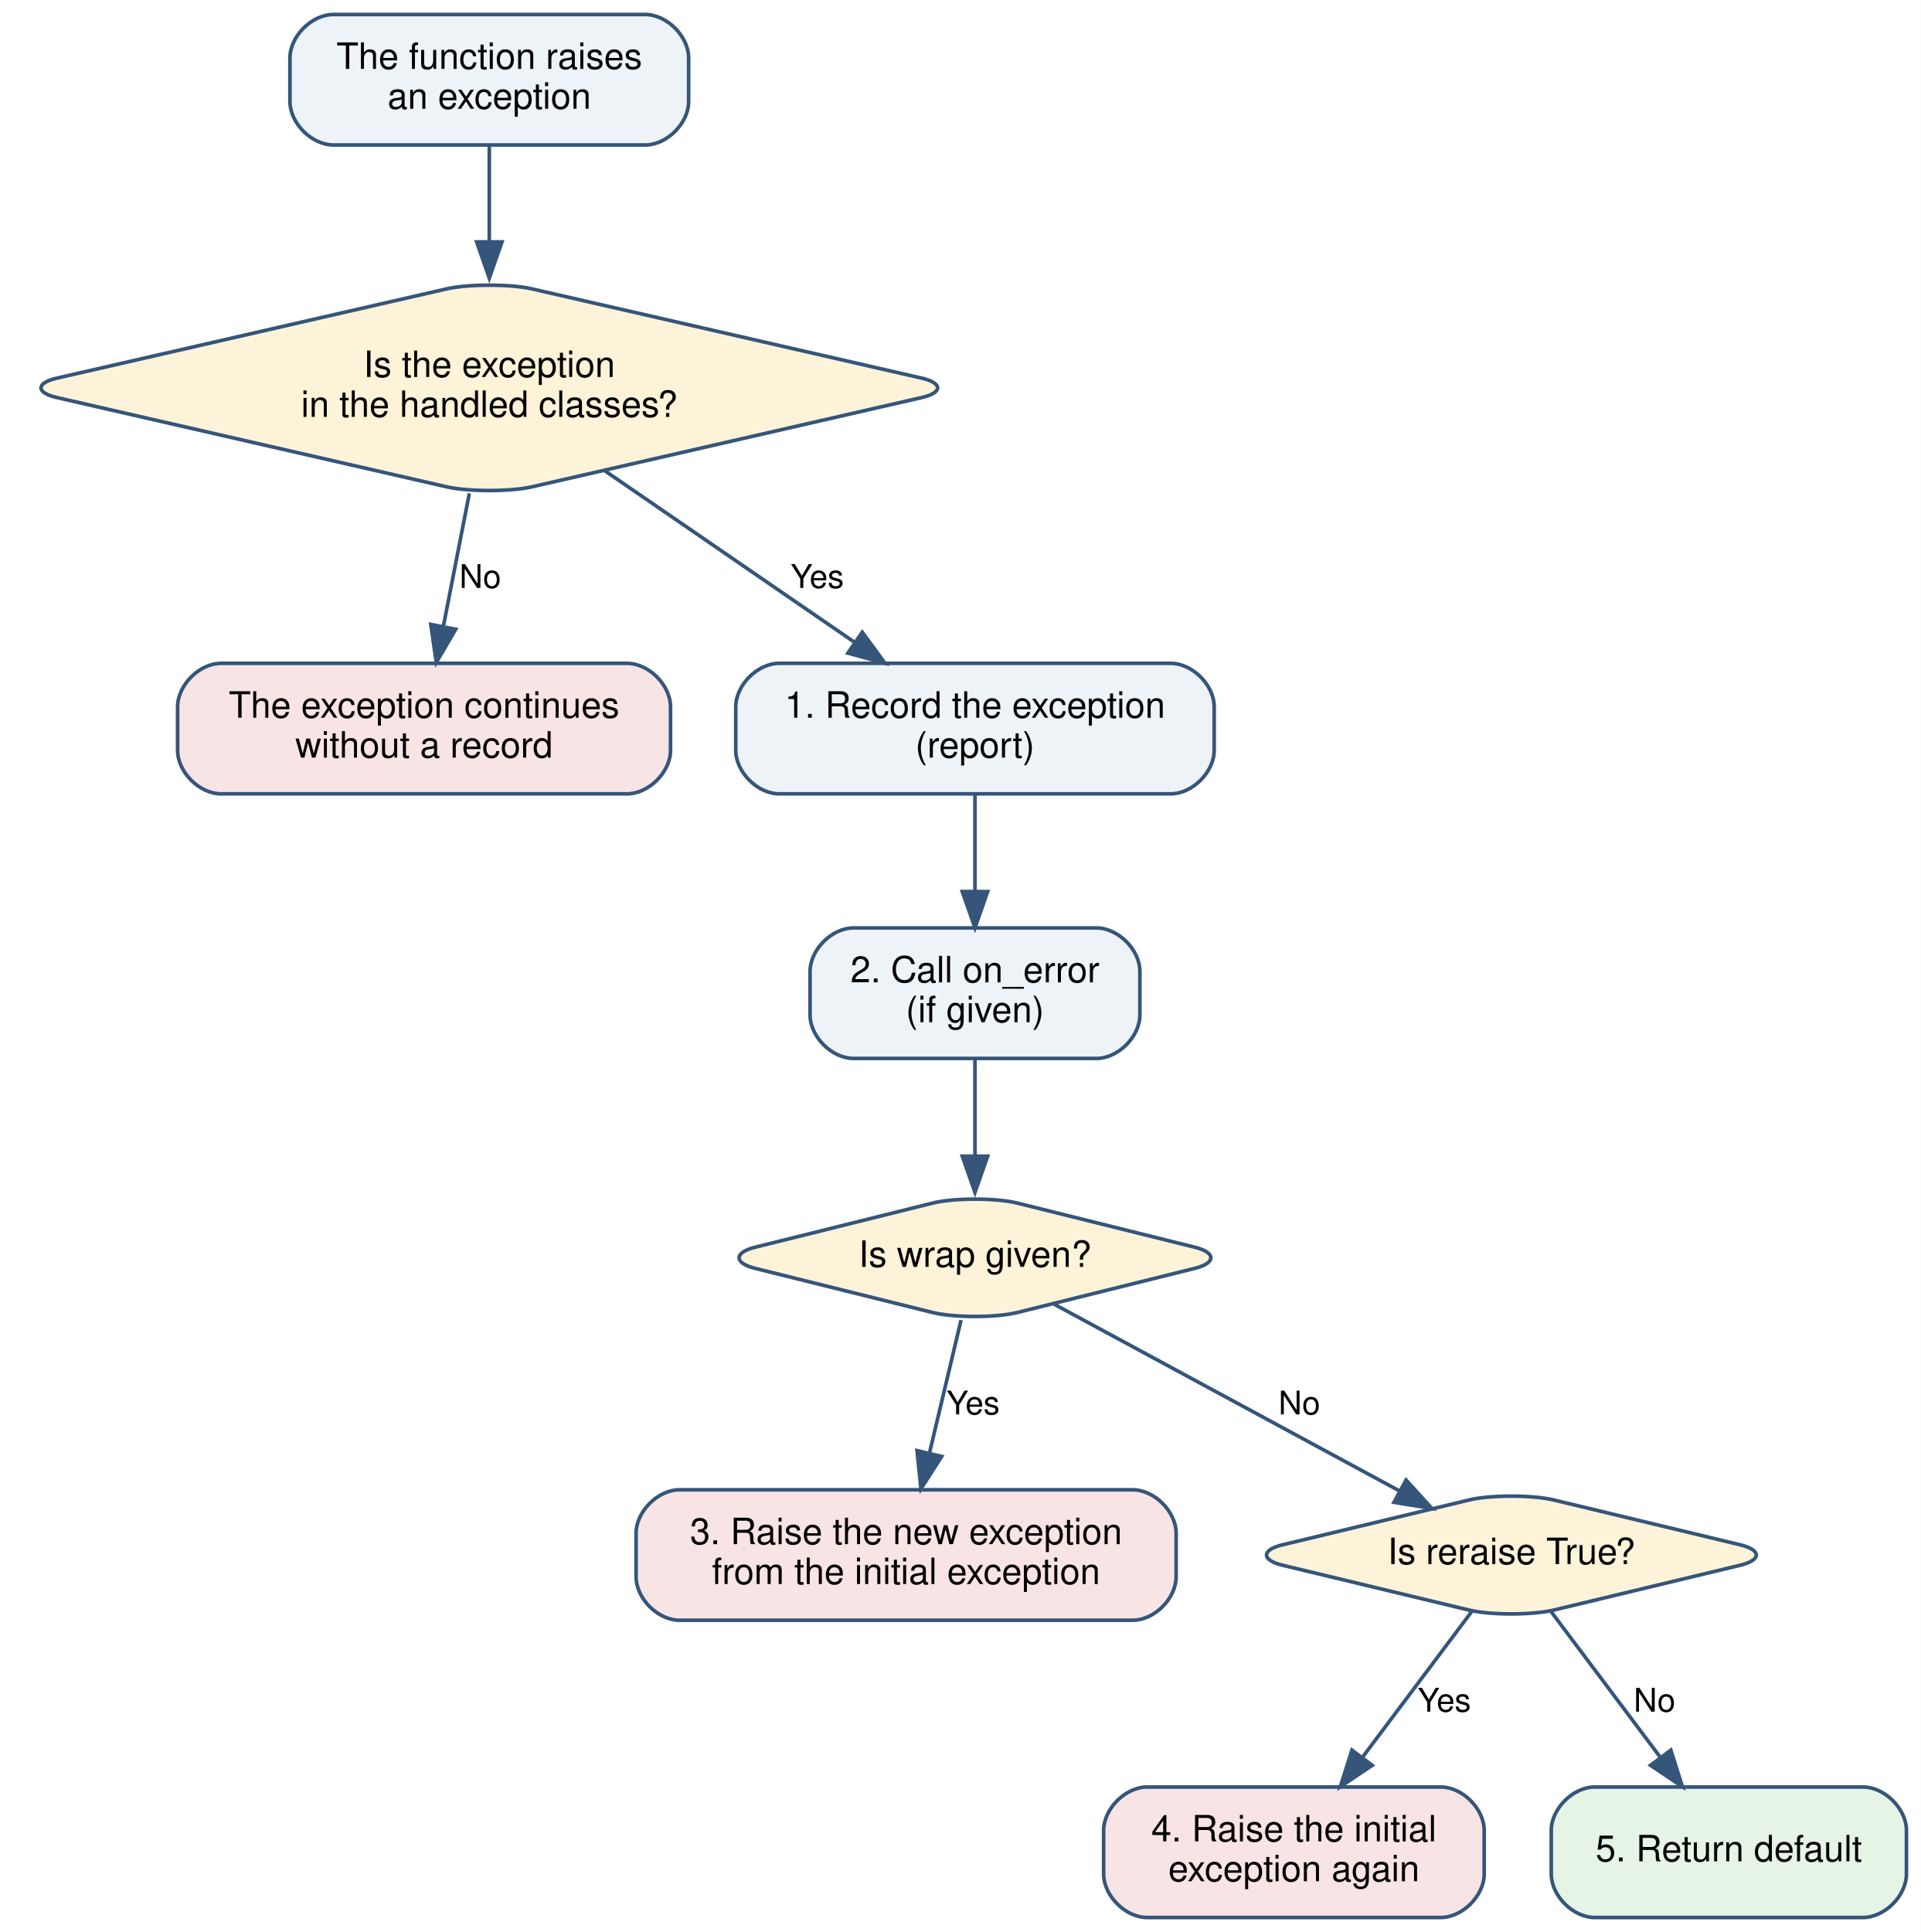
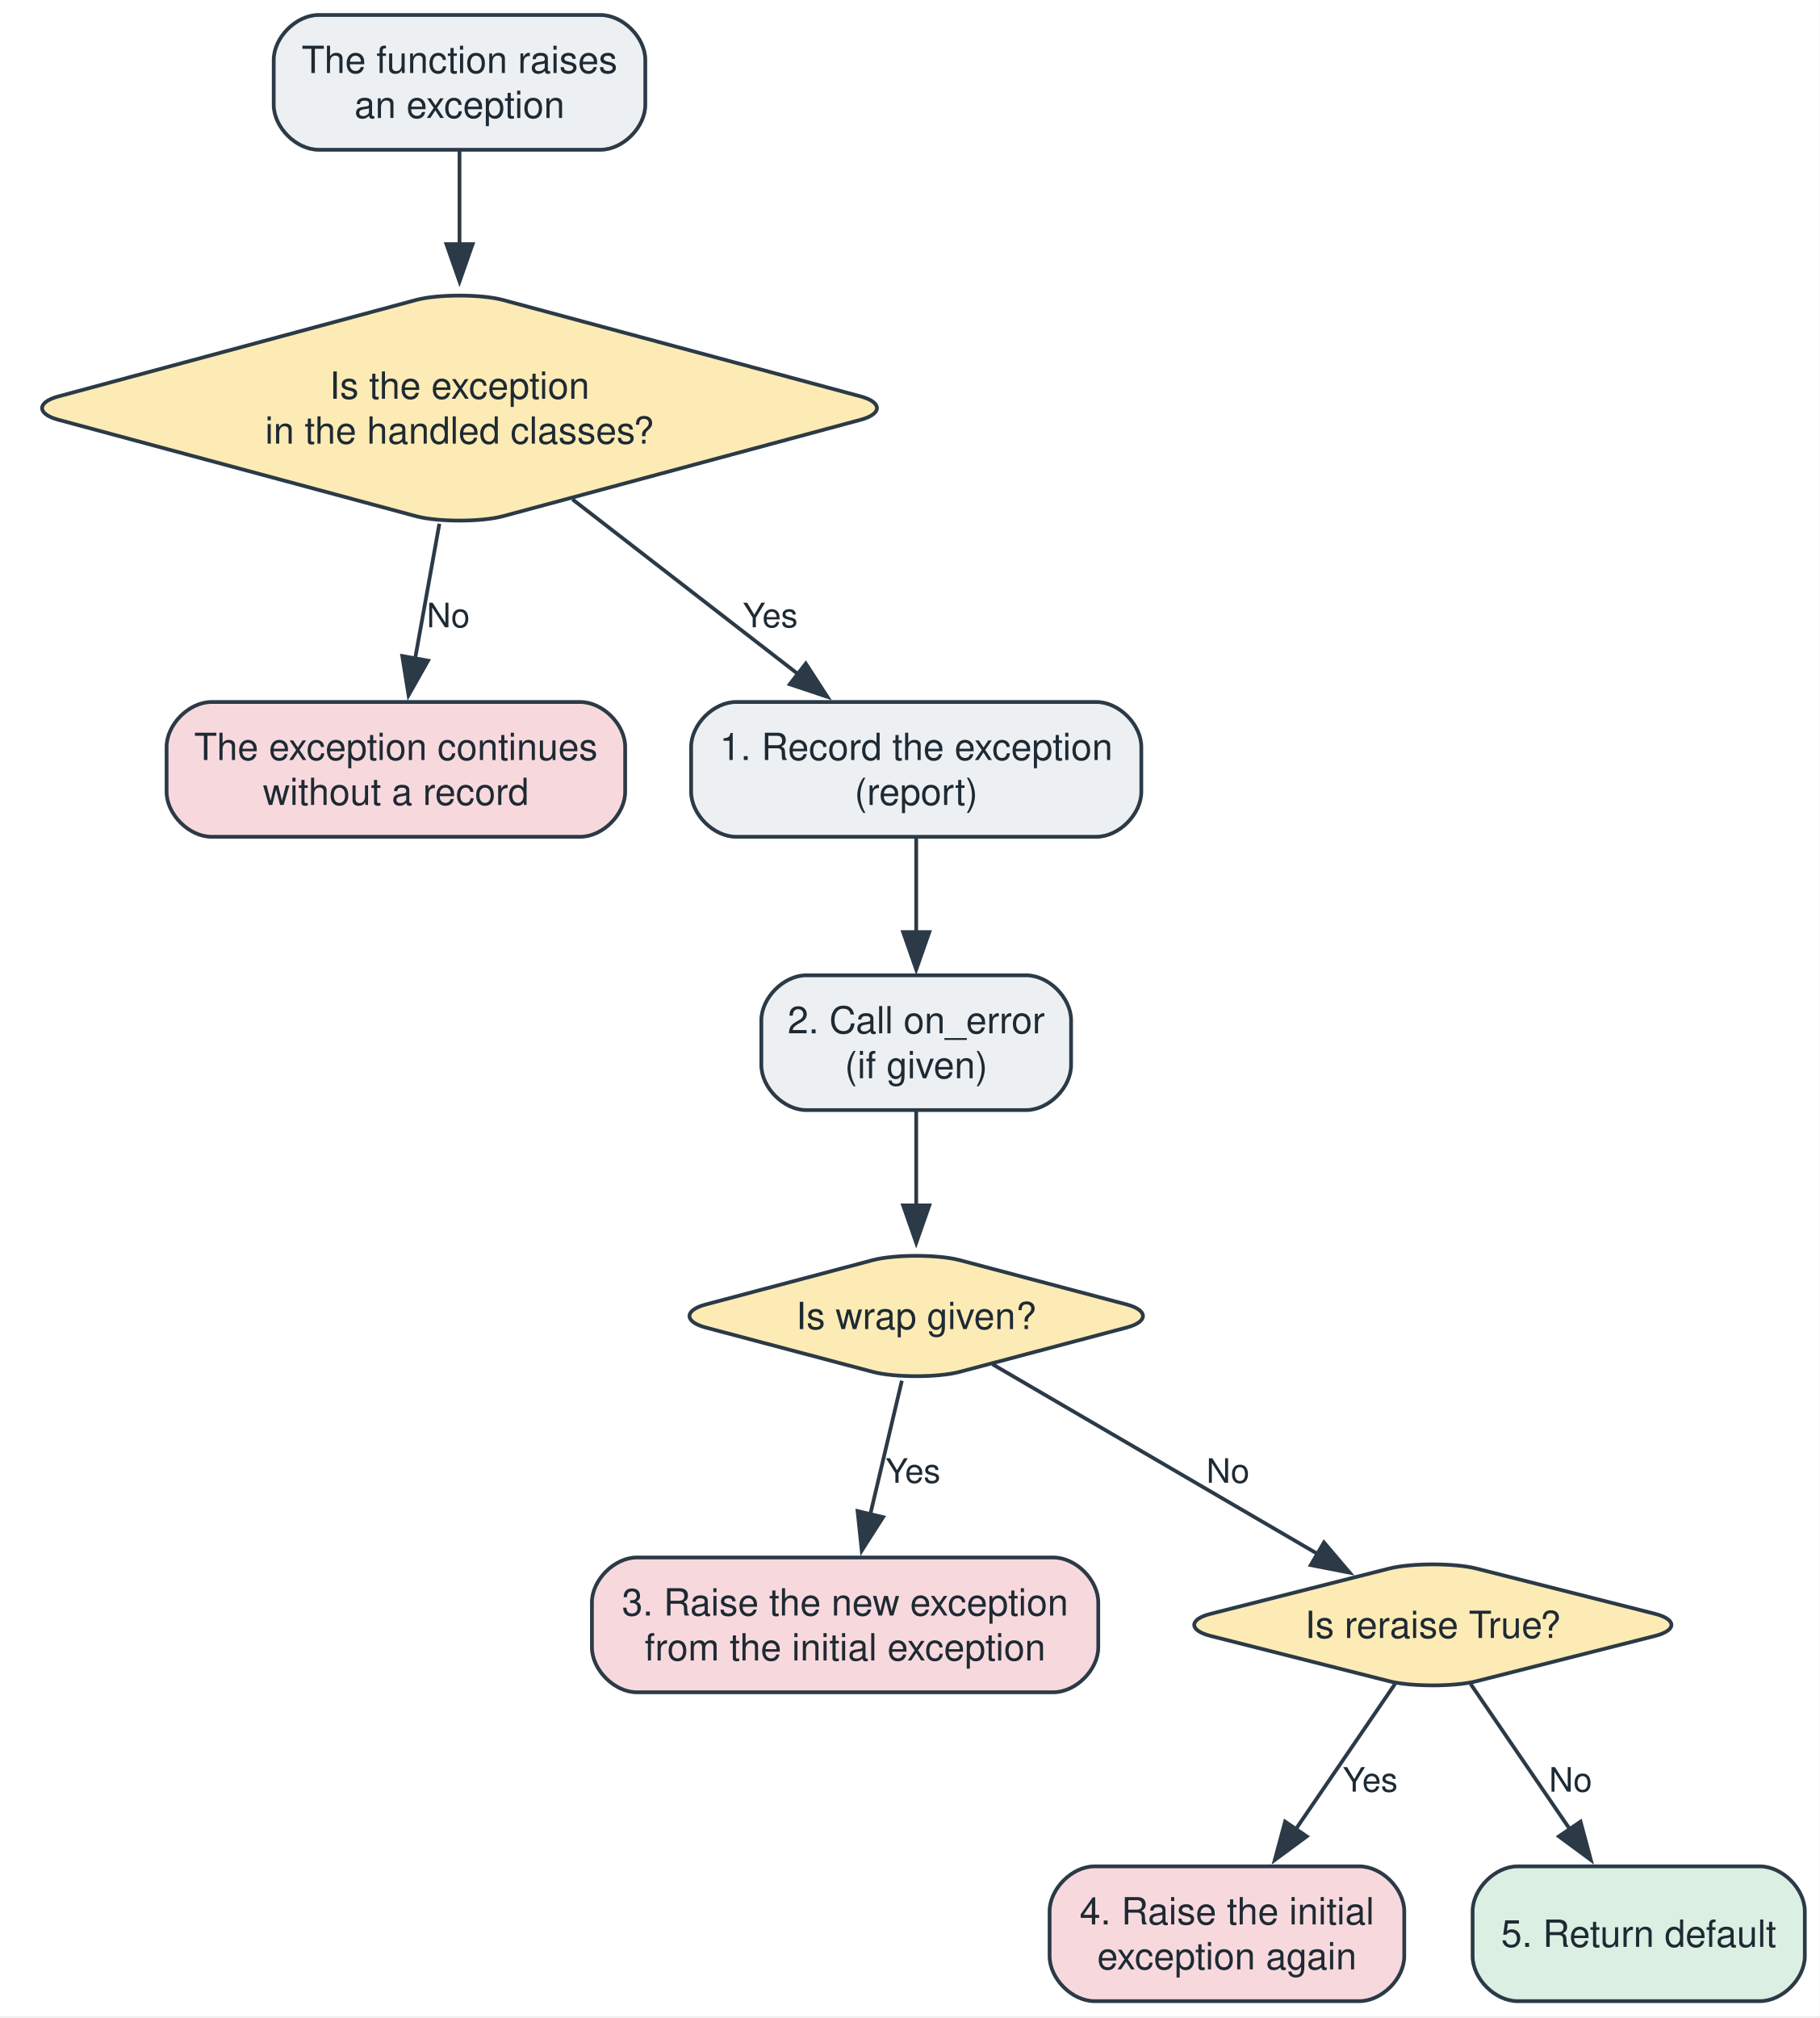
- <svg xmlns="http://www.w3.org/2000/svg" width="530pt" height="533pt" viewBox="0.00 0.00 530.00 533.00">
-   <g id="graph0" class="graph" transform="scale(1 1) rotate(0) translate(4 529)">
-     <polygon fill="white" stroke="transparent" points="-4,4 -4,-529 526,-529 526,4 -4,4" />
+ <svg xmlns="http://www.w3.org/2000/svg" width="486pt" height="539pt" viewBox="0.00 0.00 486.00 539.00">
+   <g id="graph0" class="graph" transform="scale(1 1) rotate(0) translate(4 534.5)">
+     <polygon fill="white" stroke="none" points="-4,4 -4,-534.5 482.12,-534.5 482.12,4 -4,4" />
    <g id="node1" class="node">
-       <path fill="#eef3f8" stroke="#35557a" d="M174,-525C174,-525 88,-525 88,-525 82,-525 76,-519 76,-513 76,-513 76,-501 76,-501 76,-495 82,-489 88,-489 88,-489 174,-489 174,-489 180,-489 186,-495 186,-501 186,-501 186,-513 186,-513 186,-519 180,-525 174,-525" />
-       <text text-anchor="middle" x="131" y="-510" font-family="Helvetica,sans-Serif" font-size="10.00">The function raises</text>
-       <text text-anchor="middle" x="131" y="-499" font-family="Helvetica,sans-Serif" font-size="10.00">an exception</text>
+       <path fill="#edf0f3" stroke="#2b3a46" d="M156.38,-530.5C156.38,-530.5 81.12,-530.5 81.12,-530.5 75.12,-530.5 69.12,-524.5 69.12,-518.5 69.12,-518.5 69.12,-506.5 69.12,-506.5 69.12,-500.5 75.12,-494.5 81.12,-494.5 81.12,-494.5 156.38,-494.5 156.38,-494.5 162.38,-494.5 168.38,-500.5 168.38,-506.5 168.38,-506.5 168.38,-518.5 168.38,-518.5 168.38,-524.5 162.38,-530.5 156.38,-530.5" />
+       <text xml:space="preserve" text-anchor="middle" x="118.75" y="-515" font-family="Helvetica,sans-Serif" font-size="10.00" fill="#1e2a33">The function raises</text>
+       <text xml:space="preserve" text-anchor="middle" x="118.75" y="-503" font-family="Helvetica,sans-Serif" font-size="10.00" fill="#1e2a33">an exception</text>
    </g>
    <g id="node2" class="node">
-       <path fill="#fdf3d8" stroke="#35557a" d="M119.3,-449.32C119.3,-449.32 11.7,-424.68 11.7,-424.68 5.85,-423.34 5.85,-420.66 11.7,-419.32 11.7,-419.32 119.3,-394.68 119.3,-394.68 125.15,-393.34 136.85,-393.34 142.7,-394.68 142.7,-394.68 250.3,-419.32 250.3,-419.32 256.15,-420.66 256.15,-423.34 250.3,-424.68 250.3,-424.68 142.7,-449.32 142.7,-449.32 136.85,-450.66 125.15,-450.66 119.3,-449.32" />
-       <text text-anchor="middle" x="131" y="-425" font-family="Helvetica,sans-Serif" font-size="10.00">Is the exception</text>
-       <text text-anchor="middle" x="131" y="-414" font-family="Helvetica,sans-Serif" font-size="10.00">in the handled classes?</text>
+       <path fill="#fdebb5" stroke="#2b3a46" d="M107.16,-454.38C107.16,-454.38 11.59,-428.62 11.59,-428.62 5.79,-427.06 5.79,-423.94 11.59,-422.38 11.59,-422.38 107.16,-396.62 107.16,-396.62 112.96,-395.06 124.54,-395.06 130.34,-396.62 130.34,-396.62 225.91,-422.38 225.91,-422.38 231.71,-423.94 231.71,-427.06 225.91,-428.62 225.91,-428.62 130.34,-454.38 130.34,-454.38 124.54,-455.94 112.96,-455.94 107.16,-454.38" />
+       <text xml:space="preserve" text-anchor="middle" x="118.75" y="-428" font-family="Helvetica,sans-Serif" font-size="10.00" fill="#1e2a33">Is the exception</text>
+       <text xml:space="preserve" text-anchor="middle" x="118.75" y="-416" font-family="Helvetica,sans-Serif" font-size="10.00" fill="#1e2a33">in the handled classes?</text>
    </g>
    <g id="edge1" class="edge">
-       <path fill="none" stroke="#35557a" d="M131,-488.8C131,-481.14 131,-471.78 131,-462.55" />
-       <polygon fill="#35557a" stroke="#35557a" points="134.5,-462.27 131,-452.27 127.5,-462.27 134.5,-462.27" />
+       <path fill="none" stroke="#2b3a46" d="M118.75,-494.3C118.75,-486.93 118.75,-477.97 118.75,-469.01" />
+       <polygon fill="#2b3a46" stroke="#2b3a46" points="122.25,-469.29 118.75,-459.29 115.25,-469.29 122.25,-469.29" />
    </g>
    <g id="node3" class="node">
-       <path fill="#f8e4e4" stroke="#35557a" d="M169,-346C169,-346 57,-346 57,-346 51,-346 45,-340 45,-334 45,-334 45,-322 45,-322 45,-316 51,-310 57,-310 57,-310 169,-310 169,-310 175,-310 181,-316 181,-322 181,-322 181,-334 181,-334 181,-340 175,-346 169,-346" />
-       <text text-anchor="middle" x="113" y="-331" font-family="Helvetica,sans-Serif" font-size="10.00">The exception continues</text>
-       <text text-anchor="middle" x="113" y="-320" font-family="Helvetica,sans-Serif" font-size="10.00">without a record</text>
+       <path fill="#f7d9dd" stroke="#2b3a46" d="M151,-347C151,-347 52.5,-347 52.5,-347 46.5,-347 40.5,-341 40.5,-335 40.5,-335 40.5,-323 40.5,-323 40.5,-317 46.5,-311 52.5,-311 52.5,-311 151,-311 151,-311 157,-311 163,-317 163,-323 163,-323 163,-335 163,-335 163,-341 157,-347 151,-347" />
+       <text xml:space="preserve" text-anchor="middle" x="101.75" y="-331.5" font-family="Helvetica,sans-Serif" font-size="10.00" fill="#1e2a33">The exception continues</text>
+       <text xml:space="preserve" text-anchor="middle" x="101.75" y="-319.5" font-family="Helvetica,sans-Serif" font-size="10.00" fill="#1e2a33">without a record</text>
    </g>
    <g id="edge2" class="edge">
-       <path fill="none" stroke="#35557a" d="M125.5,-392.9C123.22,-381.25 120.59,-367.78 118.33,-356.22" />
-       <polygon fill="#35557a" stroke="#35557a" points="121.73,-355.39 116.38,-346.25 114.86,-356.74 121.73,-355.39" />
-       <text text-anchor="middle" x="128.5" y="-366.8" font-family="Helvetica,sans-Serif" font-size="9.00">No</text>
+       <path fill="none" stroke="#2b3a46" d="M113.37,-394.6C111.29,-383.04 108.92,-369.87 106.87,-358.46" />
+       <polygon fill="#2b3a46" stroke="#2b3a46" points="110.35,-358.04 105.14,-348.82 103.46,-359.28 110.35,-358.04" />
+       <text xml:space="preserve" text-anchor="middle" x="115.74" y="-366.95" font-family="Helvetica,sans-Serif" font-size="9.00" fill="#1e2a33">No</text>
    </g>
    <g id="node4" class="node">
-       <path fill="#eef3f8" stroke="#35557a" d="M319,-346C319,-346 211,-346 211,-346 205,-346 199,-340 199,-334 199,-334 199,-322 199,-322 199,-316 205,-310 211,-310 211,-310 319,-310 319,-310 325,-310 331,-316 331,-322 331,-322 331,-334 331,-334 331,-340 325,-346 319,-346" />
-       <text text-anchor="middle" x="265" y="-331" font-family="Helvetica,sans-Serif" font-size="10.00">1. Record the exception</text>
-       <text text-anchor="middle" x="265" y="-320" font-family="Helvetica,sans-Serif" font-size="10.00">(report)</text>
+       <path fill="#edf0f3" stroke="#2b3a46" d="M288.88,-347C288.88,-347 192.62,-347 192.62,-347 186.62,-347 180.62,-341 180.62,-335 180.62,-335 180.62,-323 180.62,-323 180.62,-317 186.62,-311 192.62,-311 192.62,-311 288.88,-311 288.88,-311 294.88,-311 300.88,-317 300.88,-323 300.88,-323 300.88,-335 300.88,-335 300.88,-341 294.88,-347 288.88,-347" />
+       <text xml:space="preserve" text-anchor="middle" x="240.75" y="-331.5" font-family="Helvetica,sans-Serif" font-size="10.00" fill="#1e2a33">1. Record the exception</text>
+       <text xml:space="preserve" text-anchor="middle" x="240.75" y="-319.5" font-family="Helvetica,sans-Serif" font-size="10.00" fill="#1e2a33">(report)</text>
    </g>
    <g id="edge3" class="edge">
-       <path fill="none" stroke="#35557a" d="M162.76,-399.2C183.57,-384.91 210.73,-366.26 231.82,-351.78" />
-       <polygon fill="#35557a" stroke="#35557a" points="233.9,-354.6 240.17,-346.05 229.94,-348.82 233.9,-354.6" />
-       <text text-anchor="middle" x="221.5" y="-366.8" font-family="Helvetica,sans-Serif" font-size="9.00">Yes</text>
+       <path fill="none" stroke="#2b3a46" d="M148.91,-401.14C167.26,-386.93 190.66,-368.8 209.25,-354.4" />
+       <polygon fill="#2b3a46" stroke="#2b3a46" points="211.25,-357.27 217.02,-348.38 206.97,-351.74 211.25,-357.27" />
+       <text xml:space="preserve" text-anchor="middle" x="201.77" y="-366.95" font-family="Helvetica,sans-Serif" font-size="9.00" fill="#1e2a33">Yes</text>
    </g>
    <g id="node5" class="node">
-       <path fill="#eef3f8" stroke="#35557a" d="M298.5,-273C298.5,-273 231.5,-273 231.5,-273 225.5,-273 219.5,-267 219.5,-261 219.5,-261 219.5,-249 219.5,-249 219.5,-243 225.5,-237 231.5,-237 231.5,-237 298.5,-237 298.5,-237 304.5,-237 310.5,-243 310.5,-249 310.5,-249 310.5,-261 310.5,-261 310.5,-267 304.5,-273 298.5,-273" />
-       <text text-anchor="middle" x="265" y="-258" font-family="Helvetica,sans-Serif" font-size="10.00">2. Call on_error</text>
-       <text text-anchor="middle" x="265" y="-247" font-family="Helvetica,sans-Serif" font-size="10.00">(if given)</text>
+       <path fill="#edf0f3" stroke="#2b3a46" d="M270.12,-274C270.12,-274 211.38,-274 211.38,-274 205.38,-274 199.38,-268 199.38,-262 199.38,-262 199.38,-250 199.38,-250 199.38,-244 205.38,-238 211.38,-238 211.38,-238 270.12,-238 270.12,-238 276.12,-238 282.12,-244 282.12,-250 282.12,-250 282.12,-262 282.12,-262 282.12,-268 276.12,-274 270.12,-274" />
+       <text xml:space="preserve" text-anchor="middle" x="240.75" y="-258.5" font-family="Helvetica,sans-Serif" font-size="10.00" fill="#1e2a33">2. Call on_error</text>
+       <text xml:space="preserve" text-anchor="middle" x="240.75" y="-246.5" font-family="Helvetica,sans-Serif" font-size="10.00" fill="#1e2a33">(if given)</text>
    </g>
    <g id="edge4" class="edge">
-       <path fill="none" stroke="#35557a" d="M265,-309.81C265,-301.79 265,-292.05 265,-283.07" />
-       <polygon fill="#35557a" stroke="#35557a" points="268.5,-283.03 265,-273.03 261.5,-283.03 268.5,-283.03" />
+       <path fill="none" stroke="#2b3a46" d="M240.75,-310.81C240.75,-303.23 240.75,-294.1 240.75,-285.54" />
+       <polygon fill="#2b3a46" stroke="#2b3a46" points="244.25,-285.54 240.75,-275.54 237.25,-285.54 244.25,-285.54" />
    </g>
    <g id="node6" class="node">
-       <path fill="#fdf3d8" stroke="#35557a" d="M253.35,-197.1C253.35,-197.1 204.29,-184.9 204.29,-184.9 198.47,-183.45 198.47,-180.55 204.29,-179.1 204.29,-179.1 253.35,-166.9 253.35,-166.9 259.18,-165.45 270.82,-165.45 276.65,-166.9 276.65,-166.9 325.71,-179.1 325.71,-179.1 331.53,-180.55 331.53,-183.45 325.71,-184.9 325.71,-184.9 276.65,-197.1 276.65,-197.1 270.82,-198.55 259.18,-198.55 253.35,-197.1" />
-       <text text-anchor="middle" x="265" y="-179.5" font-family="Helvetica,sans-Serif" font-size="10.00">Is wrap given?</text>
+       <path fill="#fdebb5" stroke="#2b3a46" d="M229.15,-197.92C229.15,-197.92 184.53,-186.08 184.53,-186.08 178.73,-184.54 178.73,-181.46 184.53,-179.92 184.53,-179.92 229.15,-168.08 229.15,-168.08 234.95,-166.54 246.55,-166.54 252.35,-168.08 252.35,-168.08 296.97,-179.92 296.97,-179.92 302.77,-181.46 302.77,-184.54 296.97,-186.08 296.97,-186.08 252.35,-197.92 252.35,-197.92 246.55,-199.46 234.95,-199.46 229.15,-197.92" />
+       <text xml:space="preserve" text-anchor="middle" x="240.75" y="-179.5" font-family="Helvetica,sans-Serif" font-size="10.00" fill="#1e2a33">Is wrap given?</text>
    </g>
    <g id="edge5" class="edge">
-       <path fill="none" stroke="#35557a" d="M265,-236.81C265,-228.79 265,-219.05 265,-210.07" />
-       <polygon fill="#35557a" stroke="#35557a" points="268.5,-210.03 265,-200.03 261.5,-210.03 268.5,-210.03" />
+       <path fill="none" stroke="#2b3a46" d="M240.75,-237.81C240.75,-230.23 240.75,-221.1 240.75,-212.54" />
+       <polygon fill="#2b3a46" stroke="#2b3a46" points="244.25,-212.54 240.75,-202.54 237.25,-212.54 244.25,-212.54" />
    </g>
    <g id="node7" class="node">
-       <path fill="#f8e4e4" stroke="#35557a" d="M308.5,-118C308.5,-118 183.5,-118 183.5,-118 177.5,-118 171.5,-112 171.5,-106 171.5,-106 171.5,-94 171.5,-94 171.5,-88 177.5,-82 183.5,-82 183.5,-82 308.5,-82 308.5,-82 314.5,-82 320.5,-88 320.5,-94 320.5,-94 320.5,-106 320.5,-106 320.5,-112 314.5,-118 308.5,-118" />
-       <text text-anchor="middle" x="246" y="-103" font-family="Helvetica,sans-Serif" font-size="10.00">3. Raise the new exception</text>
-       <text text-anchor="middle" x="246" y="-92" font-family="Helvetica,sans-Serif" font-size="10.00">from the initial exception</text>
+       <path fill="#f7d9dd" stroke="#2b3a46" d="M277.38,-118.5C277.38,-118.5 166.12,-118.5 166.12,-118.5 160.12,-118.5 154.12,-112.5 154.12,-106.5 154.12,-106.5 154.12,-94.5 154.12,-94.5 154.12,-88.5 160.12,-82.5 166.12,-82.5 166.12,-82.5 277.38,-82.5 277.38,-82.5 283.38,-82.5 289.38,-88.5 289.38,-94.5 289.38,-94.5 289.38,-106.5 289.38,-106.5 289.38,-112.5 283.38,-118.5 277.38,-118.5" />
+       <text xml:space="preserve" text-anchor="middle" x="221.75" y="-103" font-family="Helvetica,sans-Serif" font-size="10.00" fill="#1e2a33">3. Raise the new exception</text>
+       <text xml:space="preserve" text-anchor="middle" x="221.75" y="-91" font-family="Helvetica,sans-Serif" font-size="10.00" fill="#1e2a33">from the initial exception</text>
    </g>
    <g id="edge6" class="edge">
-       <path fill="none" stroke="#35557a" d="M261.16,-164.81C258.67,-154.36 255.38,-140.5 252.5,-128.36" />
-       <polygon fill="#35557a" stroke="#35557a" points="255.82,-127.19 250.1,-118.27 249.01,-128.81 255.82,-127.19" />
-       <text text-anchor="middle" x="264.5" y="-138.8" font-family="Helvetica,sans-Serif" font-size="9.00">Yes</text>
+       <path fill="none" stroke="#2b3a46" d="M236.91,-165.71C234.47,-155.4 231.26,-141.8 228.42,-129.77" />
+       <polygon fill="#2b3a46" stroke="#2b3a46" points="231.9,-129.28 226.2,-120.35 225.09,-130.89 231.9,-129.28" />
+       <text xml:space="preserve" text-anchor="middle" x="239.89" y="-138.45" font-family="Helvetica,sans-Serif" font-size="9.00" fill="#1e2a33">Yes</text>
    </g>
    <g id="node8" class="node">
-       <path fill="#fdf3d8" stroke="#35557a" d="M401.33,-115.19C401.33,-115.19 349.82,-102.81 349.82,-102.81 343.98,-101.4 343.98,-98.6 349.82,-97.19 349.82,-97.19 401.33,-84.81 401.33,-84.81 407.17,-83.4 418.83,-83.4 424.67,-84.81 424.67,-84.81 476.18,-97.19 476.18,-97.19 482.02,-98.6 482.02,-101.4 476.18,-102.81 476.18,-102.81 424.67,-115.19 424.67,-115.19 418.83,-116.6 407.17,-116.6 401.33,-115.19" />
-       <text text-anchor="middle" x="413" y="-97.5" font-family="Helvetica,sans-Serif" font-size="10.00">Is reraise True?</text>
+       <path fill="#fdebb5" stroke="#2b3a46" d="M367.12,-115.55C367.12,-115.55 319.37,-103.45 319.37,-103.45 313.56,-101.97 313.56,-99.03 319.37,-97.55 319.37,-97.55 367.12,-85.45 367.12,-85.45 372.93,-83.97 384.57,-83.97 390.38,-85.45 390.38,-85.45 438.13,-97.55 438.13,-97.55 443.94,-99.03 443.94,-101.97 438.13,-103.45 438.13,-103.45 390.38,-115.55 390.38,-115.55 384.57,-117.03 372.93,-117.03 367.12,-115.55" />
+       <text xml:space="preserve" text-anchor="middle" x="378.75" y="-97" font-family="Helvetica,sans-Serif" font-size="10.00" fill="#1e2a33">Is reraise True?</text>
    </g>
    <g id="edge7" class="edge">
-       <path fill="none" stroke="#35557a" d="M286.84,-169.2C311.98,-155.61 353.46,-133.18 381.95,-117.78" />
-       <polygon fill="#35557a" stroke="#35557a" points="383.94,-120.69 391.07,-112.85 380.61,-114.53 383.94,-120.69" />
-       <text text-anchor="middle" x="354.5" y="-138.8" font-family="Helvetica,sans-Serif" font-size="9.00">No</text>
+       <path fill="none" stroke="#2b3a46" d="M261.11,-170.12C284.01,-156.76 321.46,-134.92 347.94,-119.47" />
+       <polygon fill="#2b3a46" stroke="#2b3a46" points="349.67,-122.52 356.54,-114.45 346.14,-116.47 349.67,-122.52" />
+       <text xml:space="preserve" text-anchor="middle" x="324.01" y="-138.45" font-family="Helvetica,sans-Serif" font-size="9.00" fill="#1e2a33">No</text>
    </g>
    <g id="node9" class="node">
-       <path fill="#f8e4e4" stroke="#35557a" d="M393.5,-36C393.5,-36 312.5,-36 312.5,-36 306.5,-36 300.5,-30 300.5,-24 300.5,-24 300.5,-12 300.5,-12 300.5,-6 306.5,0 312.5,0 312.5,0 393.5,0 393.5,0 399.5,0 405.5,-6 405.5,-12 405.5,-12 405.5,-24 405.5,-24 405.5,-30 399.5,-36 393.5,-36" />
-       <text text-anchor="middle" x="353" y="-21" font-family="Helvetica,sans-Serif" font-size="10.00">4. Raise the initial</text>
-       <text text-anchor="middle" x="353" y="-10" font-family="Helvetica,sans-Serif" font-size="10.00">exception again</text>
+       <path fill="#f7d9dd" stroke="#2b3a46" d="M359.12,-36C359.12,-36 288.38,-36 288.38,-36 282.38,-36 276.38,-30 276.38,-24 276.38,-24 276.38,-12 276.38,-12 276.38,-6 282.38,0 288.38,0 288.38,0 359.12,0 359.12,0 365.12,0 371.12,-6 371.12,-12 371.12,-12 371.12,-24 371.12,-24 371.12,-30 365.12,-36 359.12,-36" />
+       <text xml:space="preserve" text-anchor="middle" x="323.75" y="-20.5" font-family="Helvetica,sans-Serif" font-size="10.00" fill="#1e2a33">4. Raise the initial</text>
+       <text xml:space="preserve" text-anchor="middle" x="323.75" y="-8.5" font-family="Helvetica,sans-Serif" font-size="10.00" fill="#1e2a33">exception again</text>
    </g>
    <g id="edge8" class="edge">
-       <path fill="none" stroke="#35557a" d="M402,-84.33C393.61,-73.15 381.87,-57.5 371.99,-44.31" />
-       <polygon fill="#35557a" stroke="#35557a" points="374.61,-41.98 365.81,-36.08 369.01,-46.18 374.61,-41.98" />
-       <text text-anchor="middle" x="394.5" y="-56.8" font-family="Helvetica,sans-Serif" font-size="9.00">Yes</text>
+       <path fill="none" stroke="#2b3a46" d="M368.66,-84.74C361.25,-73.88 350.97,-58.83 342.11,-45.87" />
+       <polygon fill="#2b3a46" stroke="#2b3a46" points="345.07,-44.01 336.54,-37.72 339.29,-47.95 345.07,-44.01" />
+       <text xml:space="preserve" text-anchor="middle" x="362.04" y="-55.95" font-family="Helvetica,sans-Serif" font-size="9.00" fill="#1e2a33">Yes</text>
    </g>
    <g id="node10" class="node">
-       <path fill="#e6f4e6" stroke="#35557a" d="M510,-36C510,-36 436,-36 436,-36 430,-36 424,-30 424,-24 424,-24 424,-12 424,-12 424,-6 430,0 436,0 436,0 510,0 510,0 516,0 522,-6 522,-12 522,-12 522,-24 522,-24 522,-30 516,-36 510,-36" />
-       <text text-anchor="middle" x="473" y="-15.5" font-family="Helvetica,sans-Serif" font-size="10.00">5. Return default</text>
+       <path fill="#dcefe3" stroke="#2b3a46" d="M466.12,-36C466.12,-36 401.38,-36 401.38,-36 395.38,-36 389.38,-30 389.38,-24 389.38,-24 389.38,-12 389.38,-12 389.38,-6 395.38,0 401.38,0 401.38,0 466.12,0 466.12,0 472.12,0 478.12,-6 478.12,-12 478.12,-12 478.12,-24 478.12,-24 478.12,-30 472.12,-36 466.12,-36" />
+       <text xml:space="preserve" text-anchor="middle" x="433.75" y="-14.5" font-family="Helvetica,sans-Serif" font-size="10.00" fill="#1e2a33">5. Return default</text>
    </g>
    <g id="edge9" class="edge">
-       <path fill="none" stroke="#35557a" d="M424,-84.33C432.39,-73.15 444.13,-57.5 454.01,-44.31" />
-       <polygon fill="#35557a" stroke="#35557a" points="456.99,-46.18 460.19,-36.08 451.39,-41.98 456.99,-46.18" />
-       <text text-anchor="middle" x="452.5" y="-56.8" font-family="Helvetica,sans-Serif" font-size="9.00">No</text>
+       <path fill="none" stroke="#2b3a46" d="M388.84,-84.74C396.25,-73.88 406.53,-58.83 415.39,-45.87" />
+       <polygon fill="#2b3a46" stroke="#2b3a46" points="418.21,-47.95 420.96,-37.72 412.43,-44.01 418.21,-47.95" />
+       <text xml:space="preserve" text-anchor="middle" x="415.54" y="-55.95" font-family="Helvetica,sans-Serif" font-size="9.00" fill="#1e2a33">No</text>
    </g>
  </g>
</svg>
